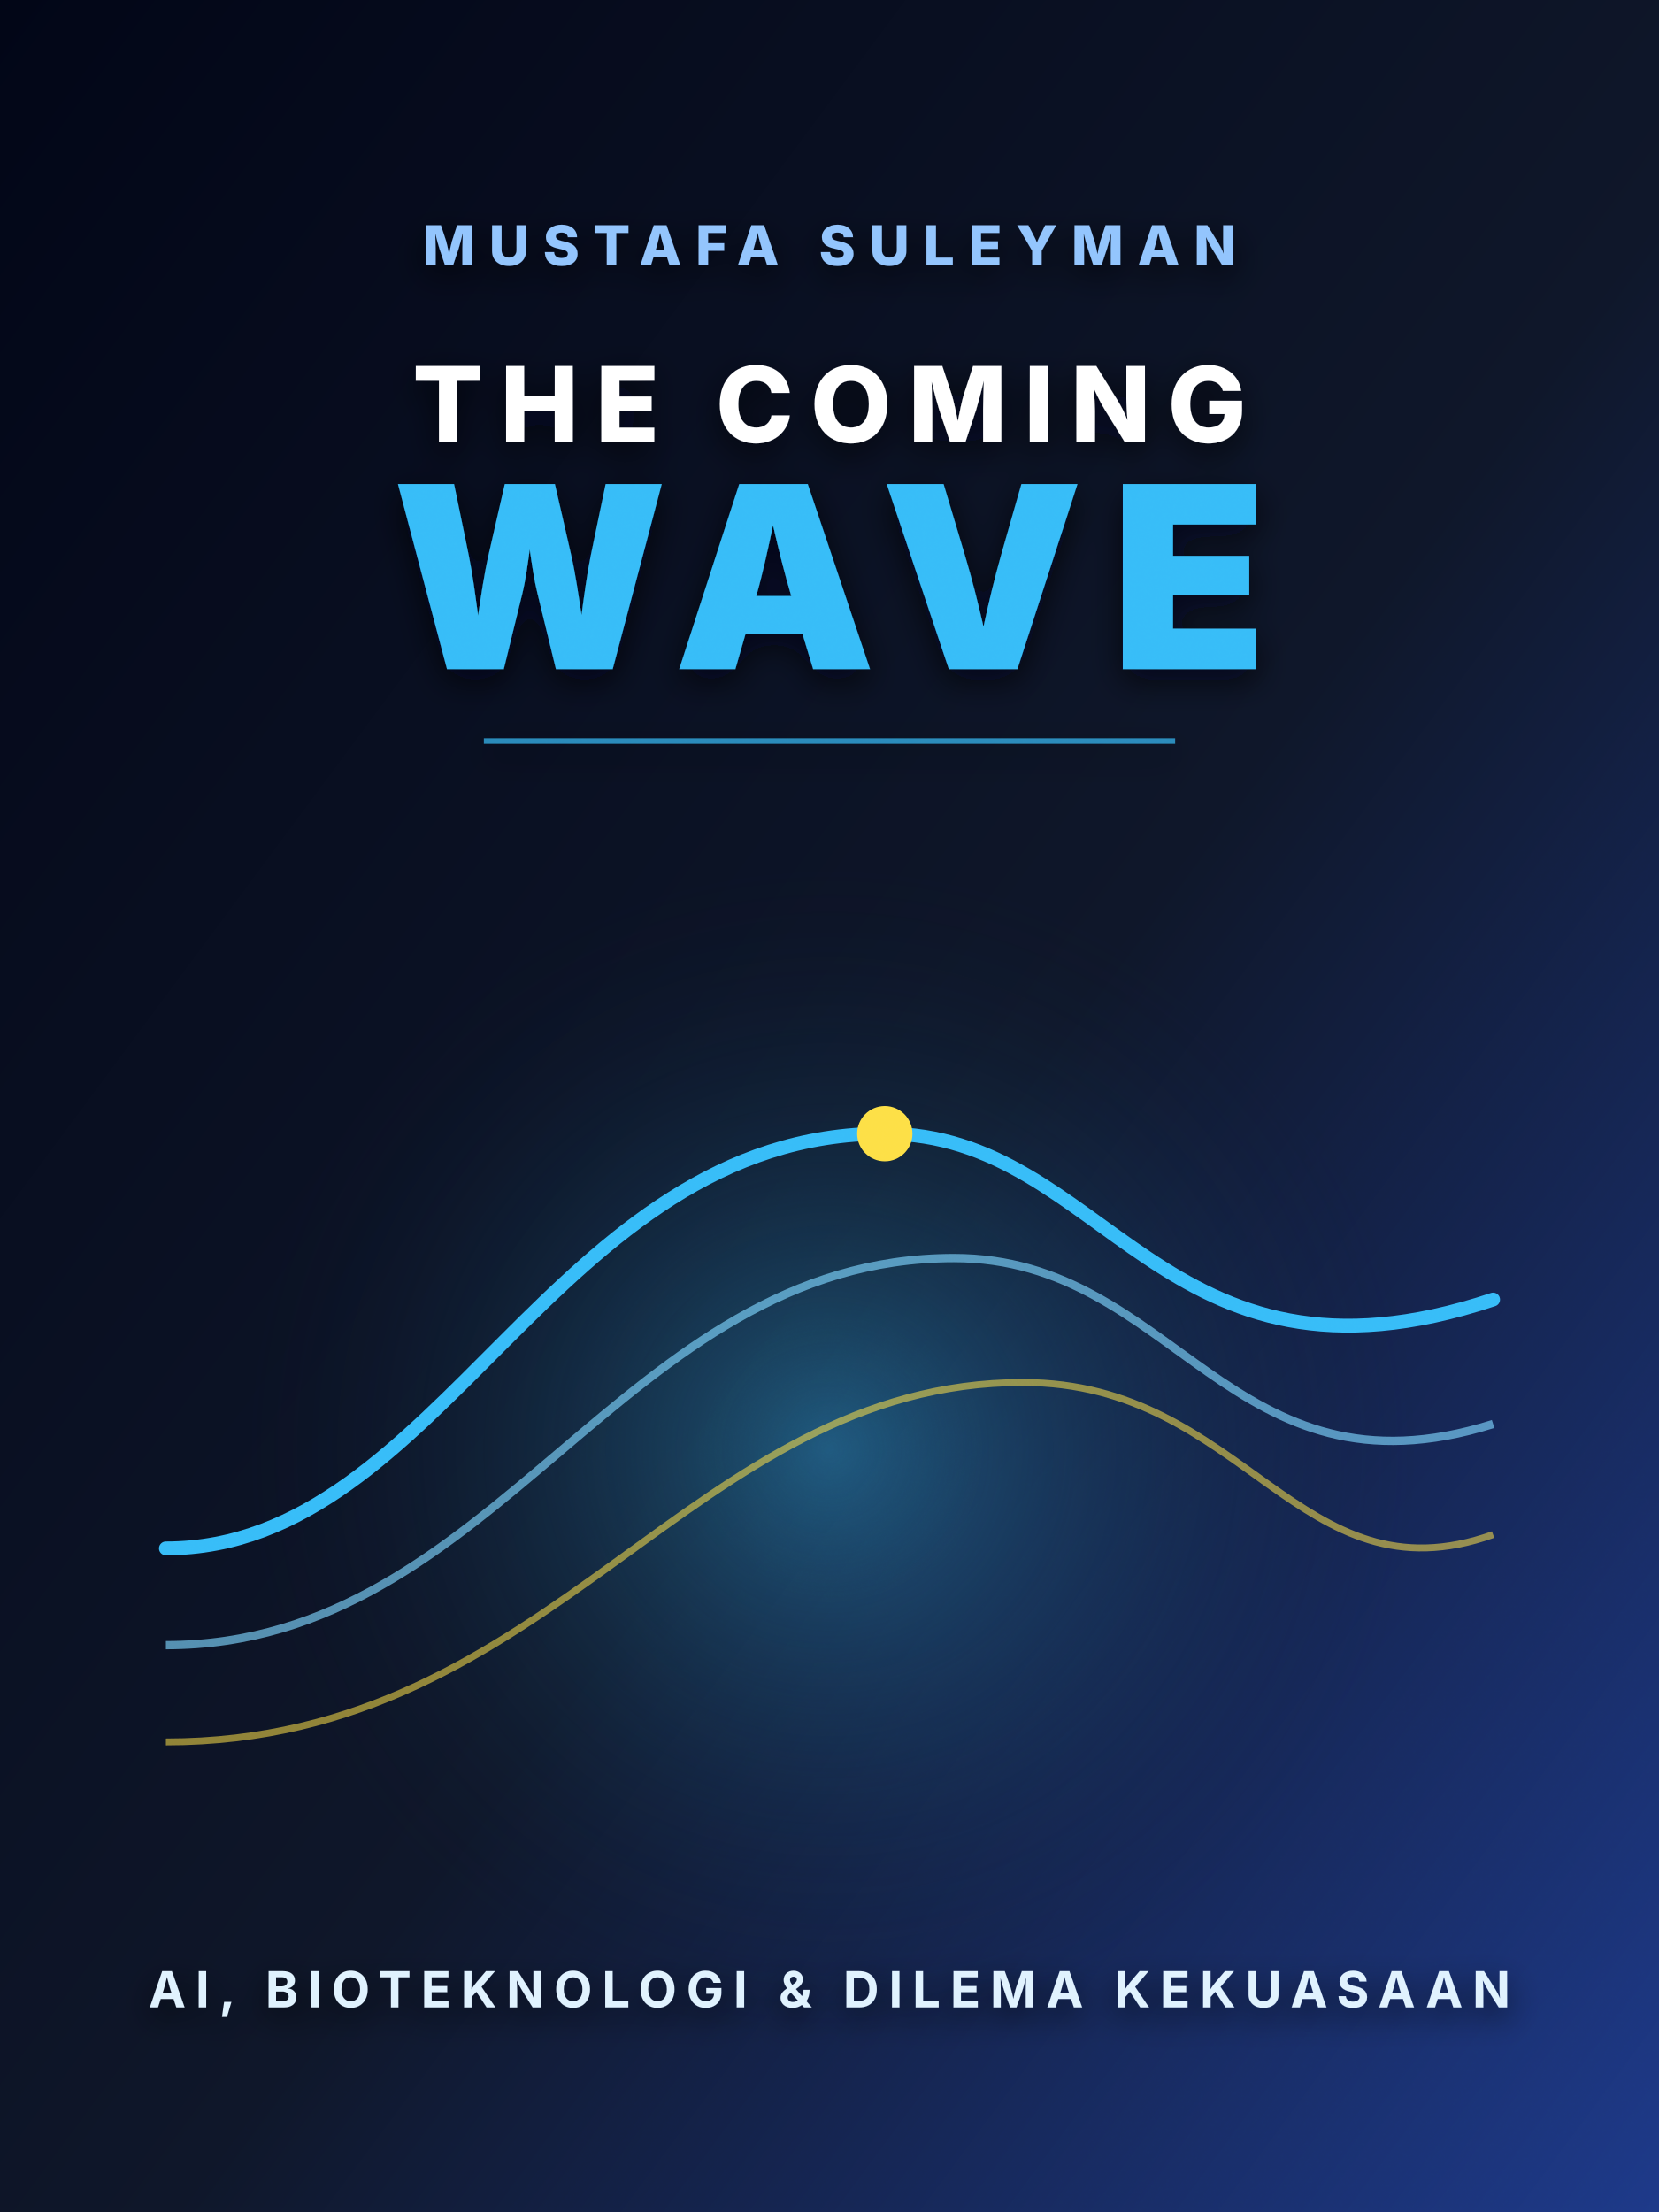
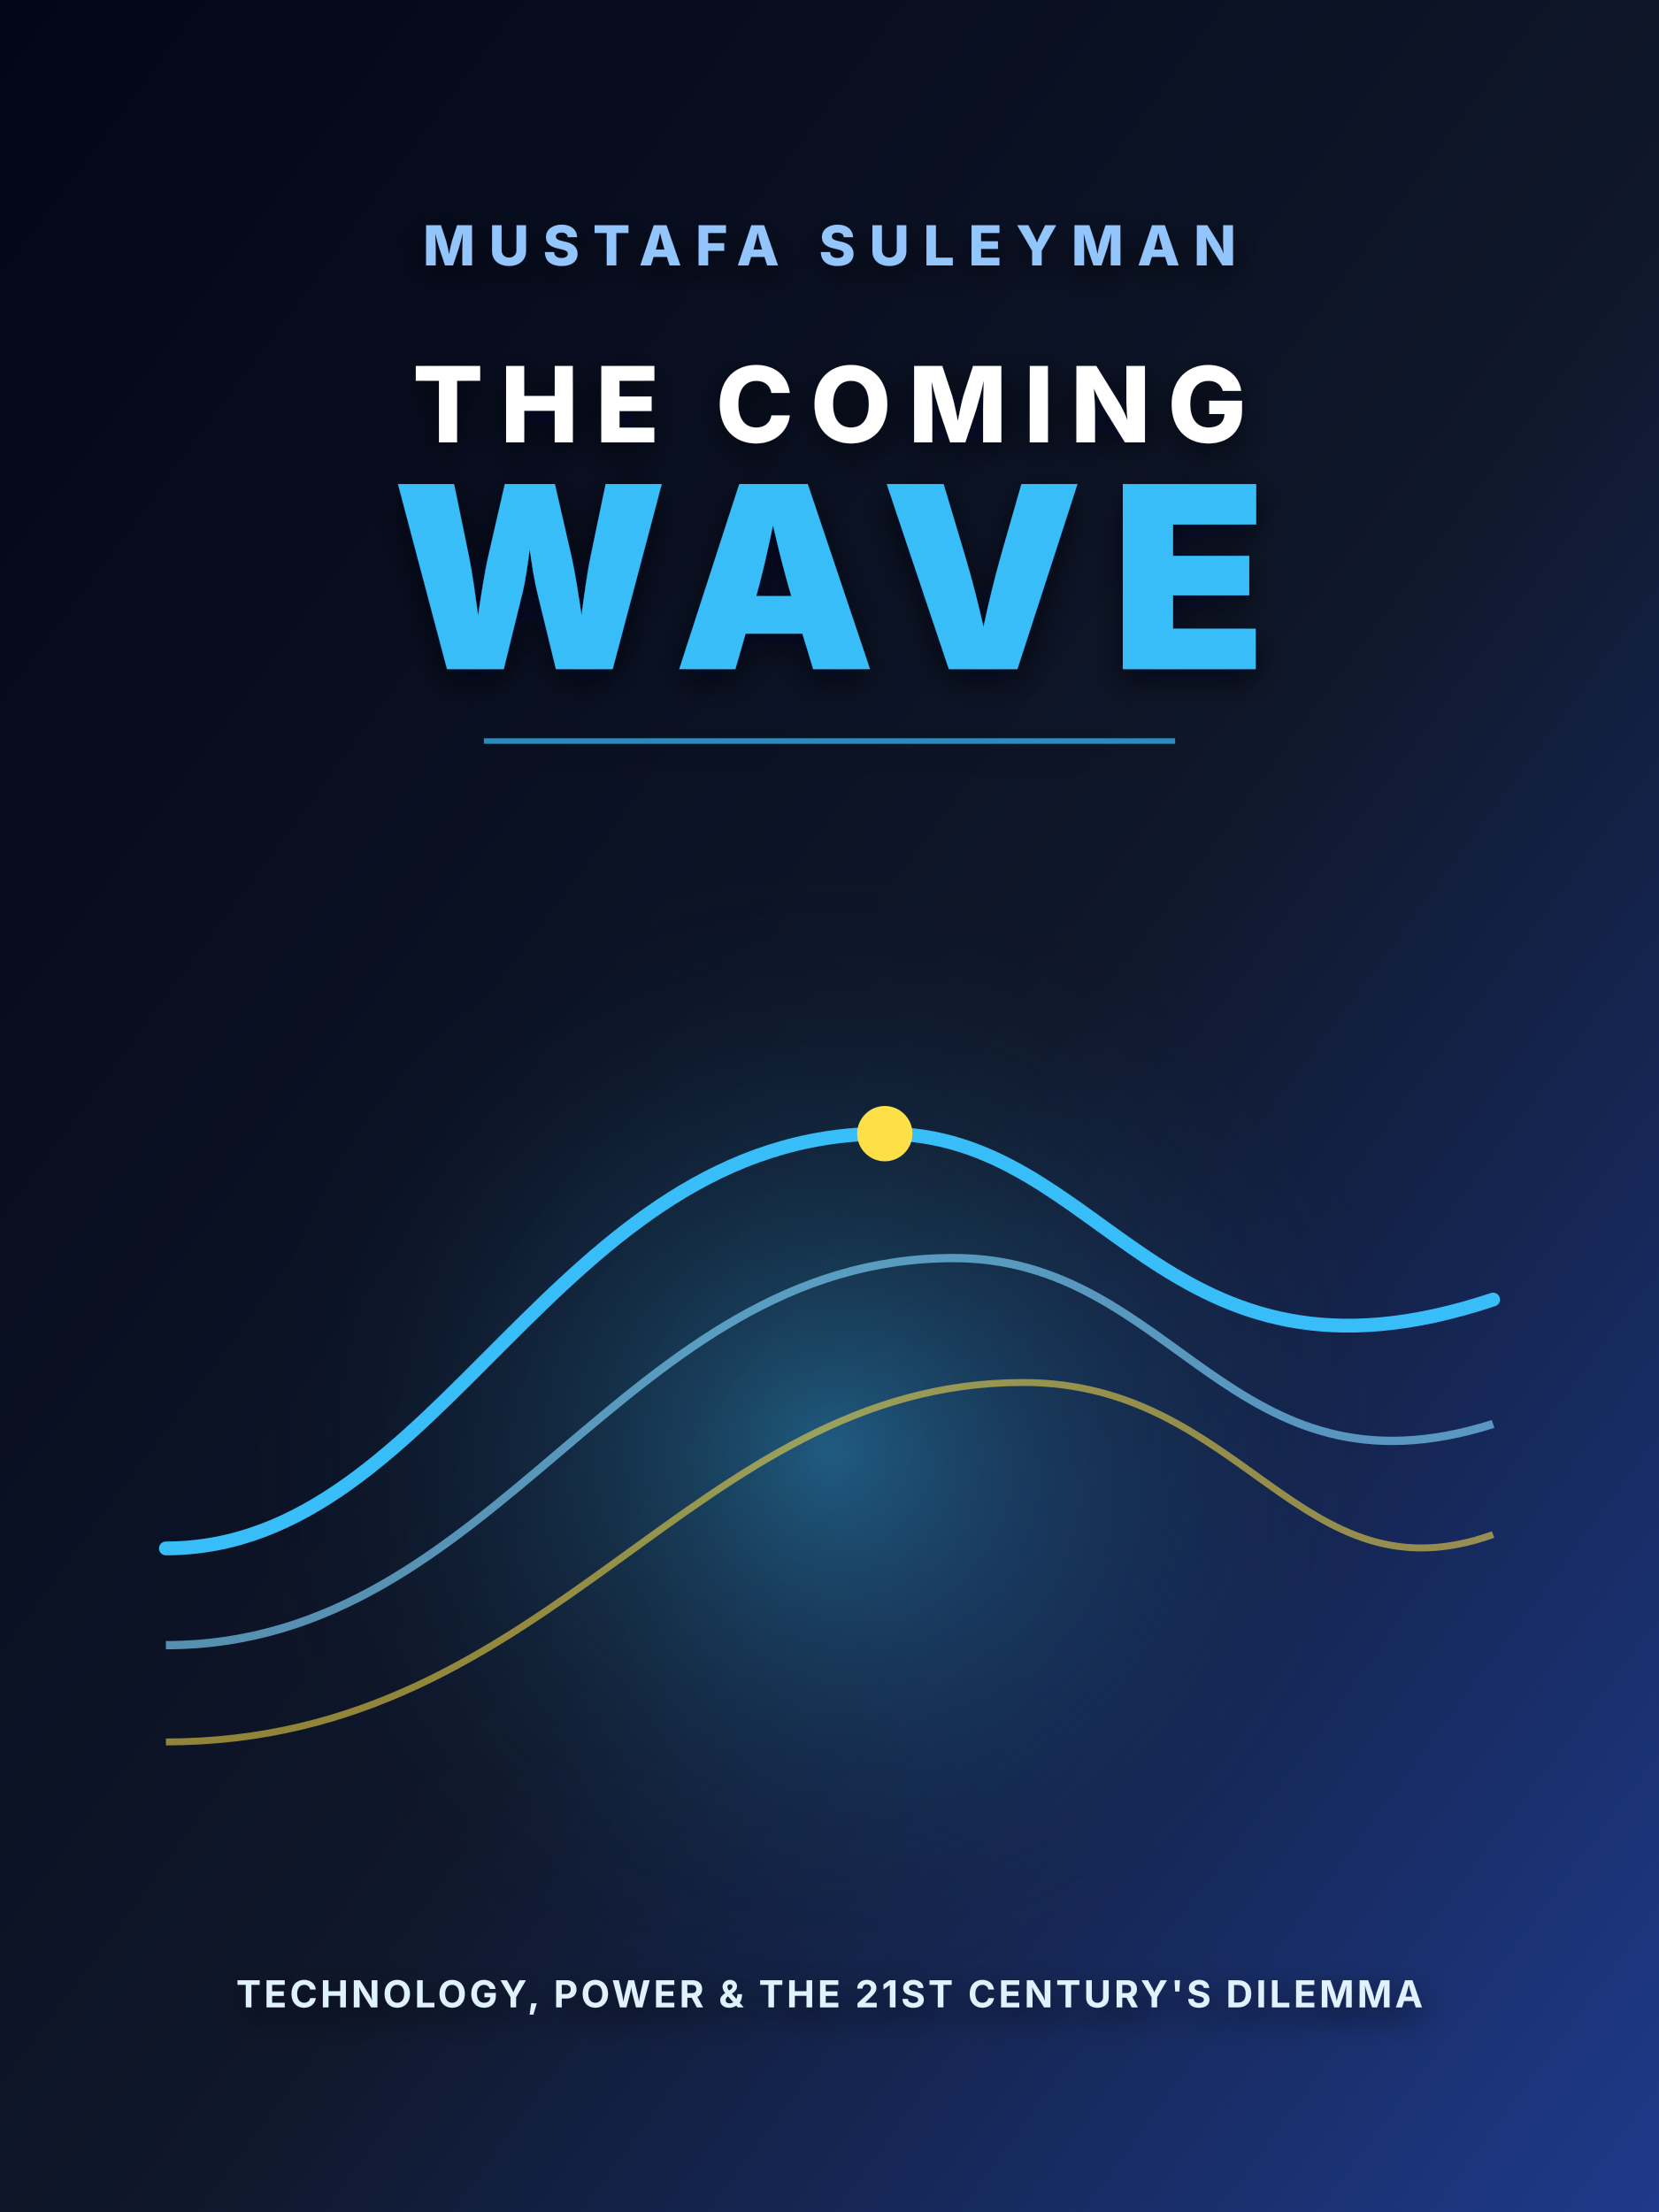
<svg xmlns="http://www.w3.org/2000/svg" viewBox="0 0 600 800" width="600" height="800">
  <defs>
    <linearGradient id="bgGrad" x1="0" y1="0" x2="1" y2="1">
      <stop offset="0%" stop-color="#020617" />
      <stop offset="55%" stop-color="#0F172A" />
      <stop offset="100%" stop-color="#1E3A8A" />
    </linearGradient>
    <radialGradient id="glow" cx="50%" cy="56%" r="44%">
      <stop offset="0%" stop-color="#38BDF8" stop-opacity="0.4" />
      <stop offset="100%" stop-color="#0F172A" stop-opacity="0" />
    </radialGradient>
    <filter id="textShadow" x="-20%" y="-20%" width="140%" height="140%">
      <feDropShadow dx="0" dy="4" stdDeviation="6" flood-color="#020617" flood-opacity="0.7" />
    </filter>
    <filter id="grain" x="0%" y="0%" width="100%" height="100%">
      <feTurbulence type="fractalNoise" baseFrequency="0.75" numOctaves="3" stitchTiles="stitch" />
      <feColorMatrix type="matrix" values="1 0 0 0 0  0 1 0 0 0  0 0 1 0 0  0 0 0 0.06 0" />
    </filter>
  </defs>
  <rect width="600" height="800" fill="url(#bgGrad)" />
  <circle cx="300" cy="495" r="245" fill="url(#glow)" />
  <g transform="translate(300, 500)" fill="none">
    <path d="M-240 60 C-140 60, -100 -90, 20 -90 C100 -90, 120 10, 240 -30" stroke="#38BDF8" stroke-width="5" stroke-linecap="round" />
    <path d="M-240 95 C-120 95, -75 -45, 45 -45 C125 -45, 145 45, 240 15" stroke="#7DD3FC" stroke-width="3" opacity="0.65" />
    <path d="M-240 130 C-100 130, -50 0, 70 0 C150 0, 170 80, 240 55" stroke="#FDE047" stroke-width="2.5" opacity="0.55" />
    <circle cx="20" cy="-90" r="10" fill="#FDE047" />
  </g>
  <g filter="url(#textShadow)" text-anchor="middle" font-family="'Inter', 'Segoe UI', system-ui, -apple-system, sans-serif">
    <text x="300" y="96" fill="#93C5FD" font-size="20" font-weight="800" letter-spacing="5">MUSTAFA SULEYMAN</text>
    <text x="300" y="160" fill="#FFFFFF" font-size="38" font-weight="800" letter-spacing="6">THE COMING</text>
    <text x="300" y="242" fill="#38BDF8" font-size="92" font-weight="900" letter-spacing="10">WAVE</text>
    <line x1="175" y1="268" x2="425" y2="268" stroke="#38BDF8" stroke-width="2" opacity="0.7" />
-     <text x="300" y="726" fill="#E0F2FE" font-size="18" font-weight="700" letter-spacing="3.5">AI, BIOTEKNOLOGI &amp; DILEMA KEKUASAAN</text>
+     <text x="300" y="726" fill="#E0F2FE" font-size="13.5" font-weight="700" letter-spacing="1.1">TECHNOLOGY, POWER &amp; THE 21ST CENTURY'S DILEMMA</text>
  </g>
  <rect width="600" height="800" fill="#FFFFFF" filter="url(#grain)" opacity="0.35" style="mix-blend-mode: overlay;" />
</svg>
